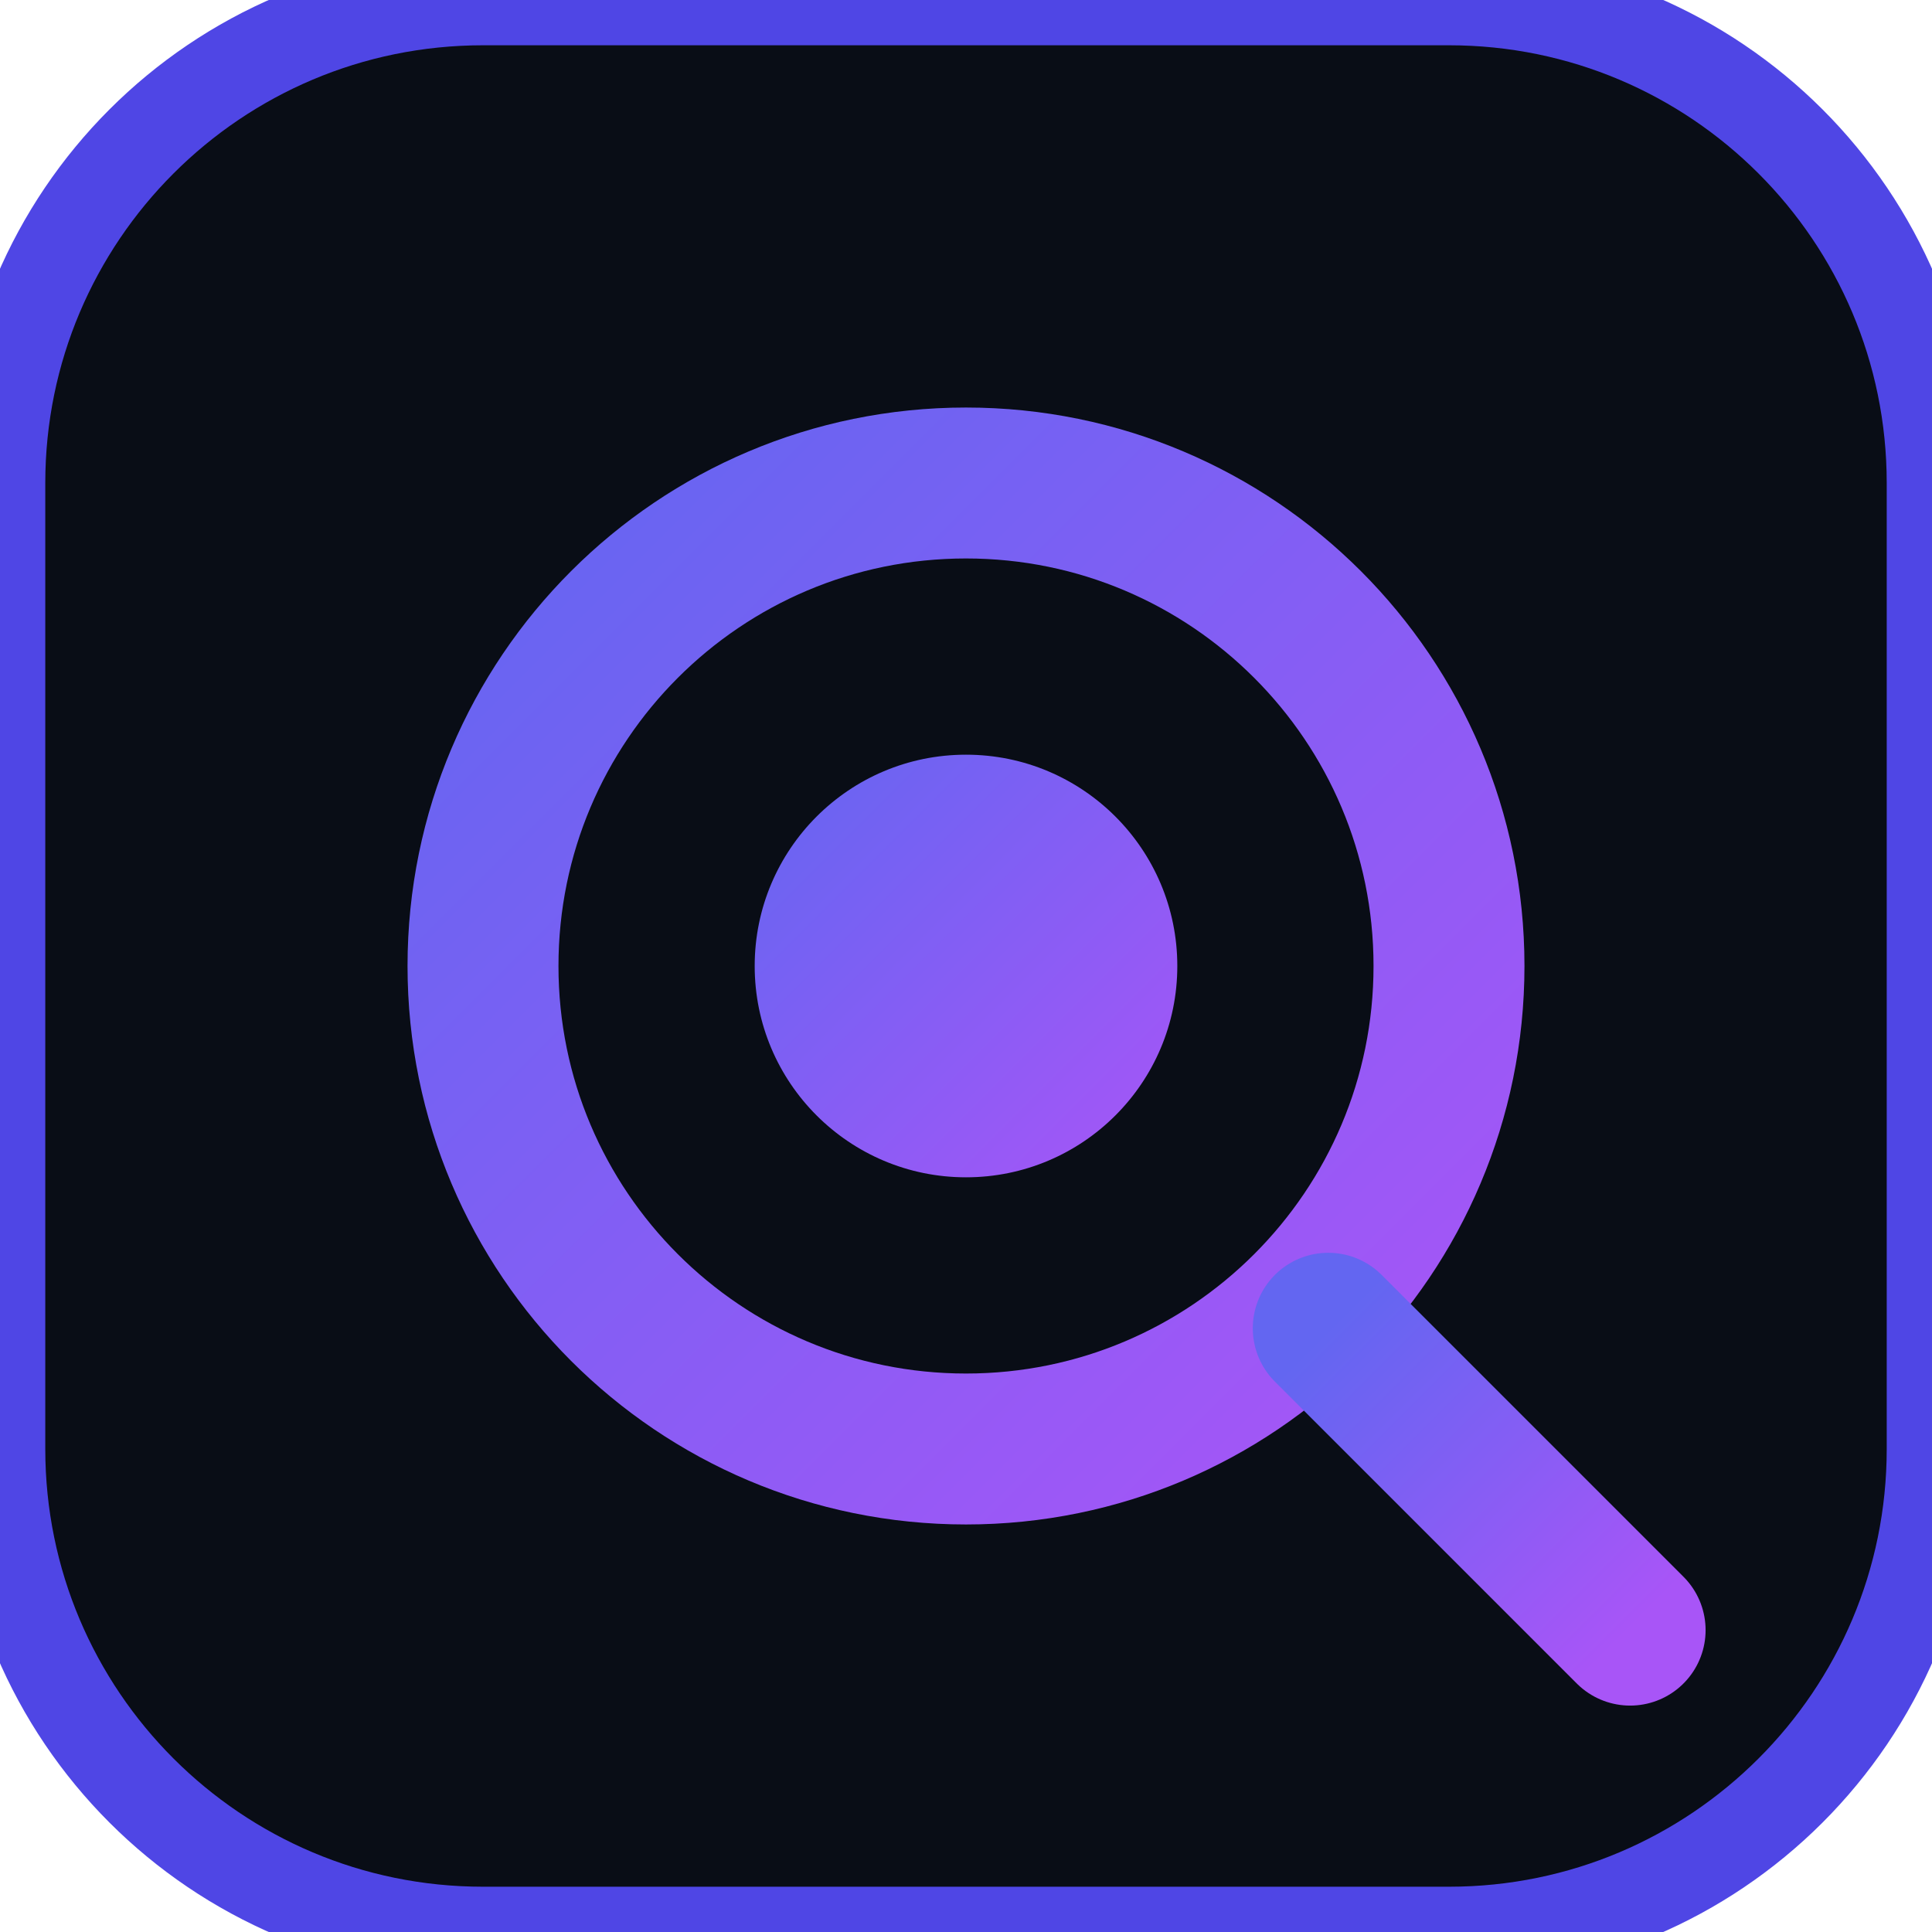
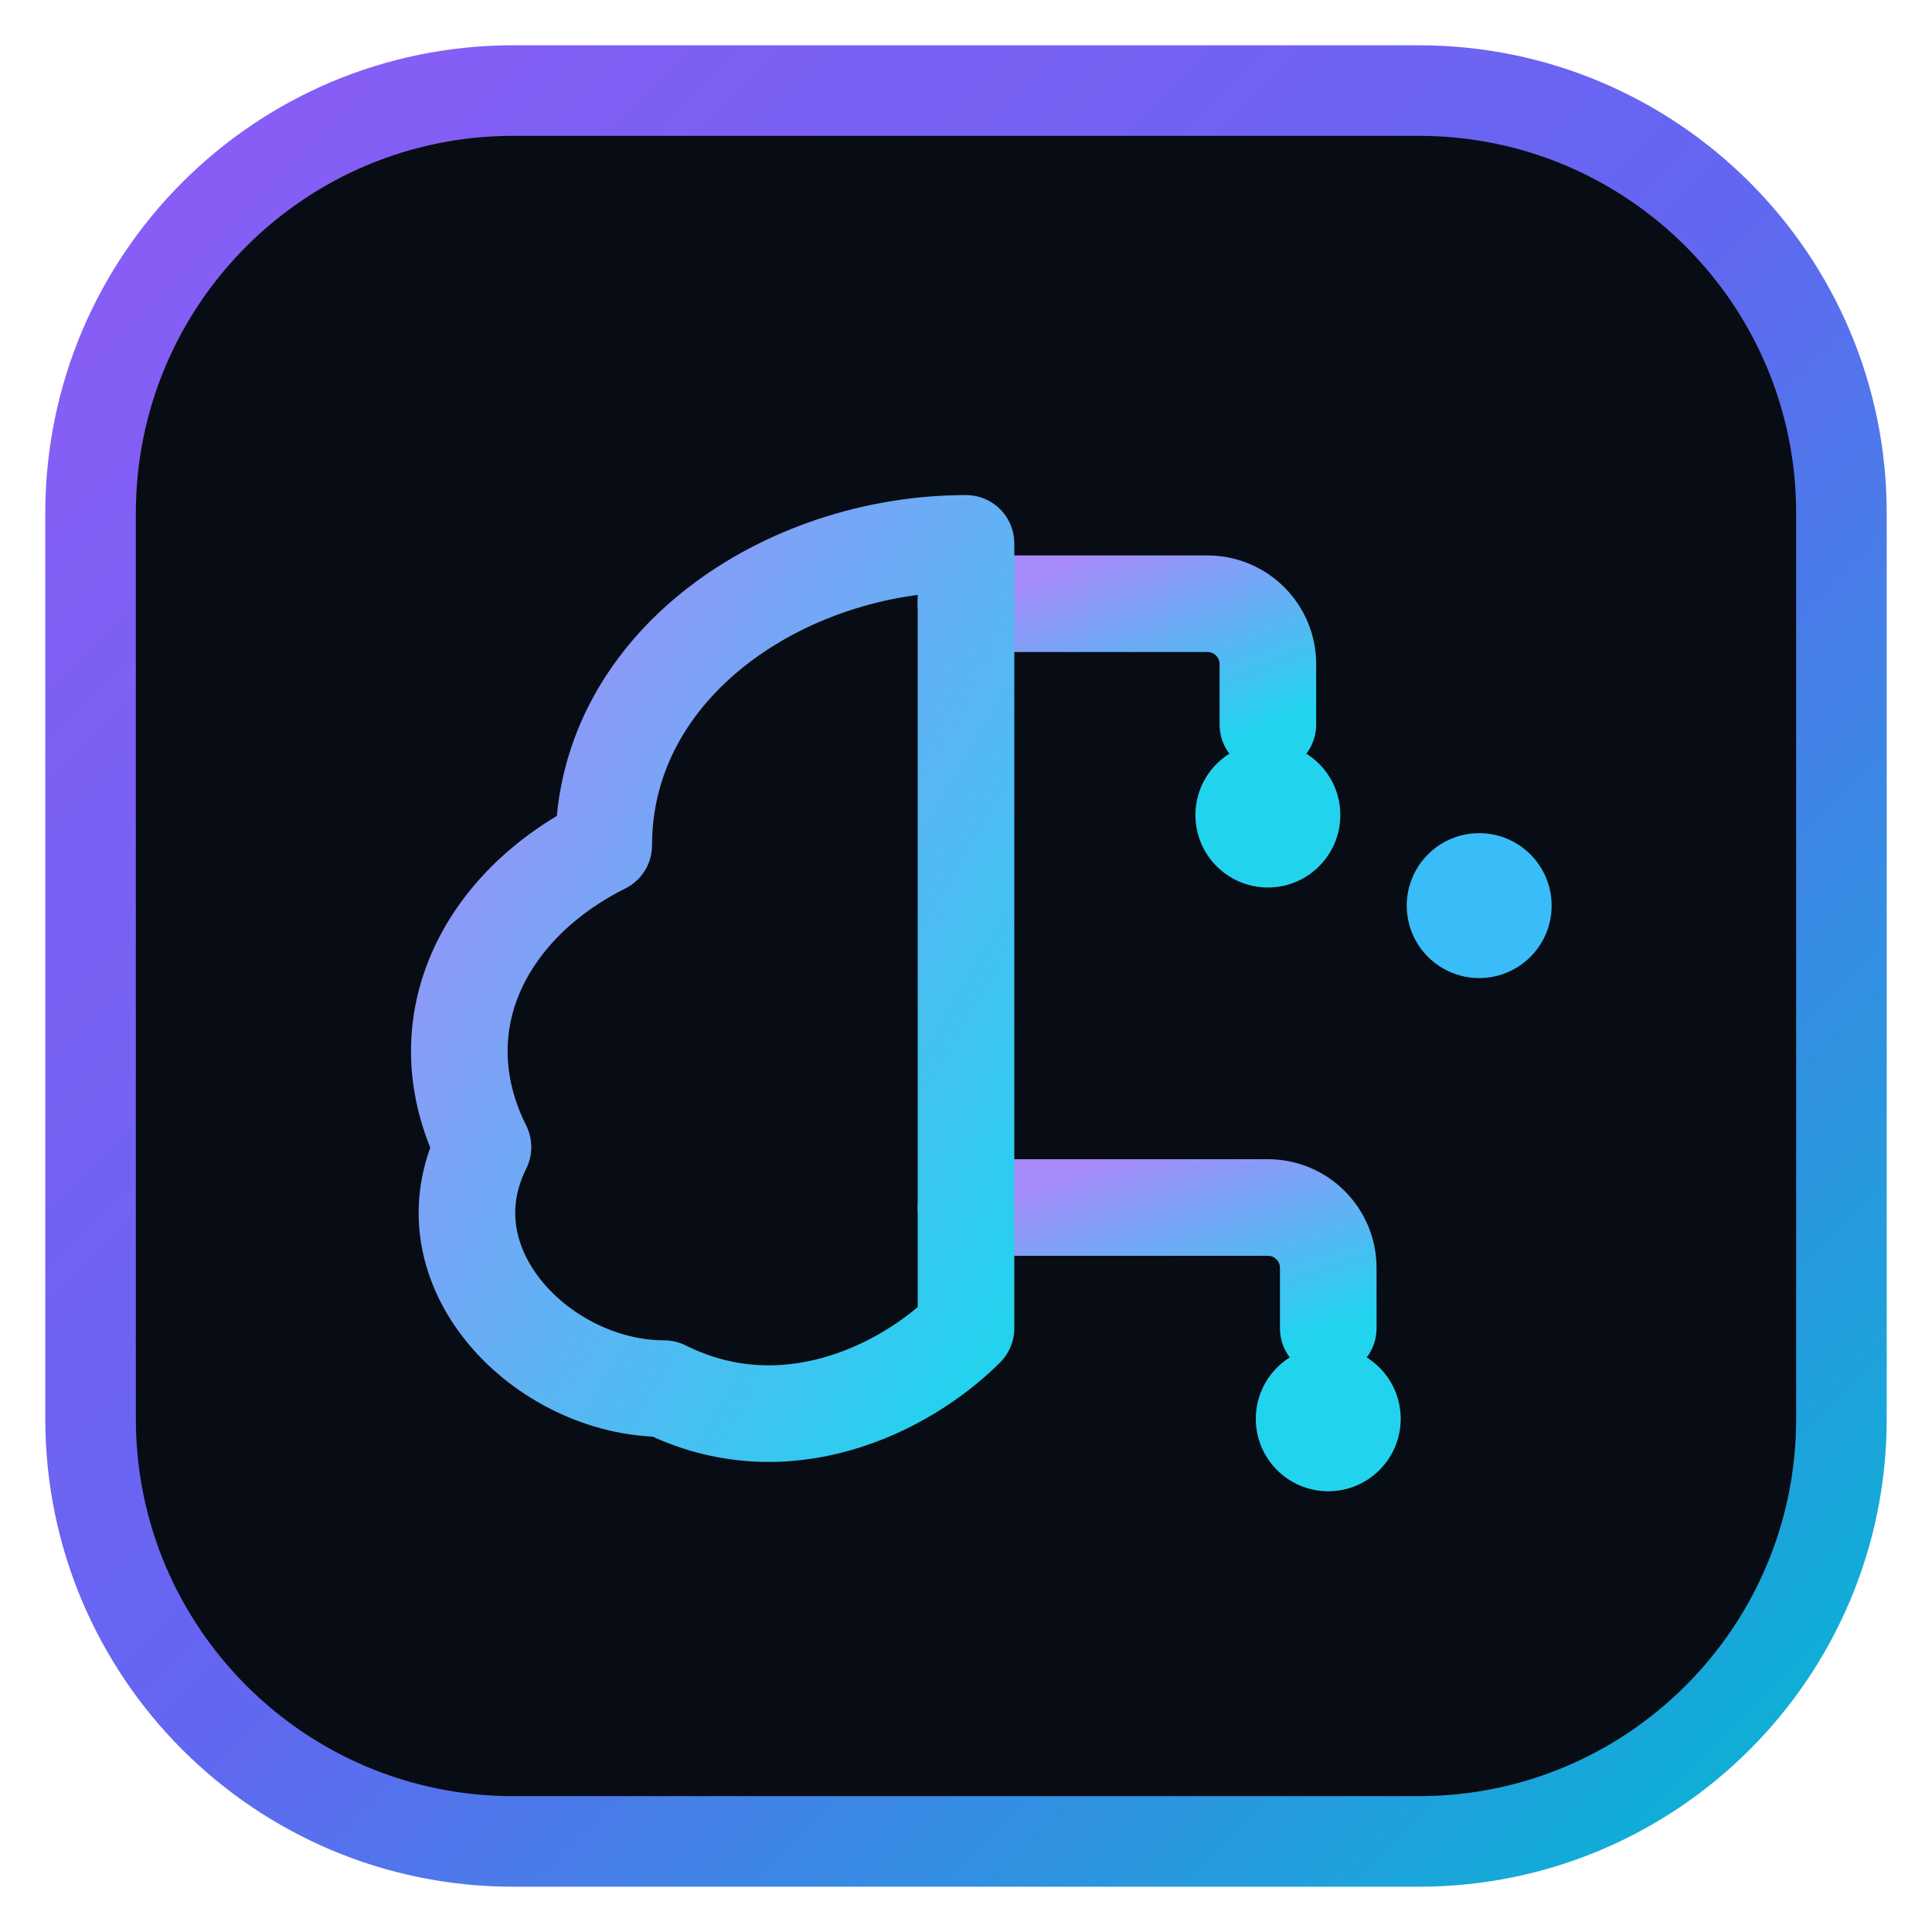
<svg xmlns="http://www.w3.org/2000/svg" viewBox="0 0 32 32" width="32" height="32">
  <defs>
-     <linearGradient id="brandGrad" x1="0%" y1="0%" x2="100%" y2="100%">
-       <stop offset="0%" stop-color="#6366f1" />
-       <stop offset="100%" stop-color="#a855f7" />
+     <linearGradient id="neonBorderGradMini" x1="0%" y1="0%" x2="100%" y2="100%">
+       <stop offset="0%" stop-color="#8B5CF6" />
+       <stop offset="50%" stop-color="#6366F1" />
+       <stop offset="100%" stop-color="#06B6D4" />
+     </linearGradient>
+     <linearGradient id="brainGlowMini" x1="0%" y1="0%" x2="100%" y2="100%">
+       <stop offset="0%" stop-color="#A78BFA" />
+       <stop offset="100%" stop-color="#22D3EE" />
    </linearGradient>
  </defs>
-   <rect width="32" height="32" rx="8" fill="#090D16" stroke="#4f46e5" stroke-width="1.5" />
-   <circle cx="16" cy="16" r="8" fill="none" stroke="url(#brandGrad)" stroke-width="2.5" />
-   <circle cx="16" cy="16" r="3.5" fill="url(#brandGrad)" />
-   <path d="M22 22 L27 27" stroke="url(#brandGrad)" stroke-width="2.5" stroke-linecap="round" />
+   <rect x="1.5" y="1.5" width="29" height="29" rx="7" fill="#080C14" stroke="url(#neonBorderGradMini)" stroke-width="1.5" />
+   <g transform="translate(4, 4)">
+     <path d="M12 6 L16 6 A 1 1 0 0 1 17 7 L17 8" fill="none" stroke="url(#brainGlowMini)" stroke-width="1.6" stroke-linecap="round" stroke-linejoin="round" />
+     <circle cx="17" cy="9.5" r="1.2" fill="#22D3EE" />
+     <path d="M12 11 L19 11" fill="none" stroke="url(#brainGlowMini)" stroke-width="1.6" stroke-linecap="round" />
+     <circle cx="20.5" cy="11" r="1.2" fill="#38BDF8" />
+     <path d="M12 16 L17 16 A 1 1 0 0 1 18 17 L18 18" fill="none" stroke="url(#brainGlowMini)" stroke-width="1.6" stroke-linecap="round" stroke-linejoin="round" />
+     <circle cx="18" cy="19.5" r="1.2" fill="#22D3EE" />
+     <path d="M 12 5 C 9 5, 6 7, 6 10 C 4 11, 3 13, 4 15 C 3 17, 5 19, 7 19 C 9 20, 11 19, 12 18 Z" fill="none" stroke="url(#brainGlowMini)" stroke-width="1.6" stroke-linecap="round" stroke-linejoin="round" />
+   </g>
</svg>
